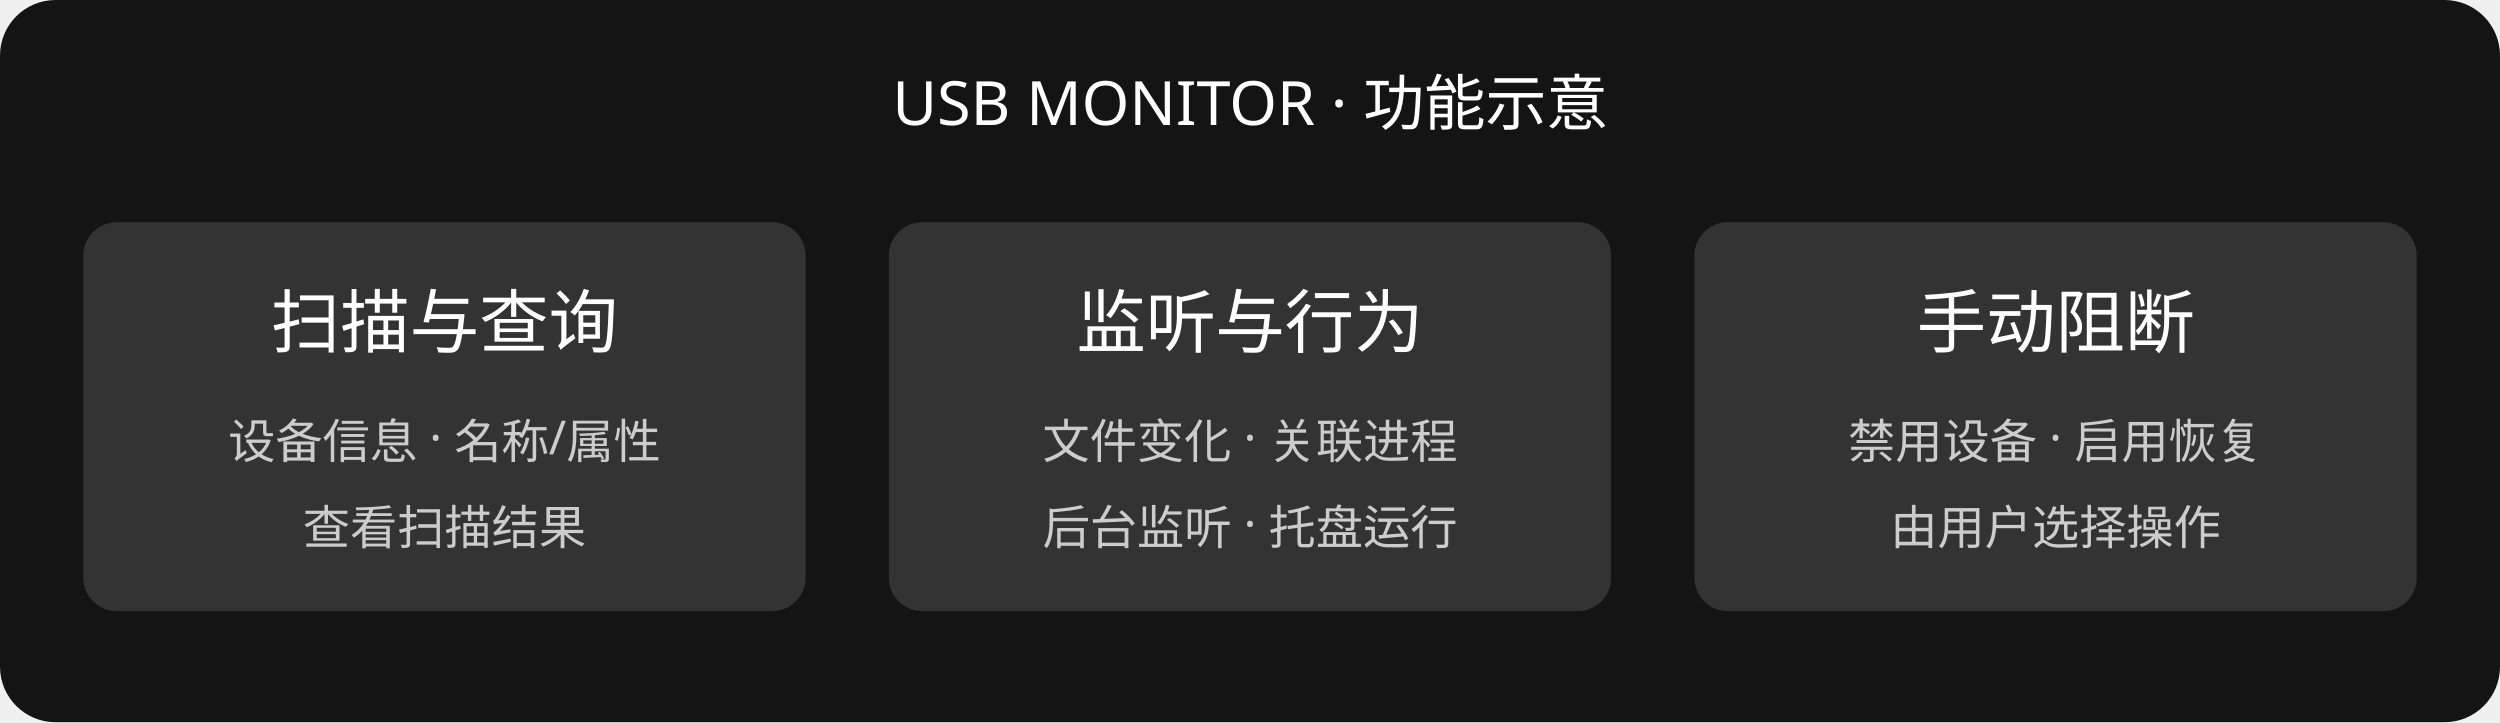
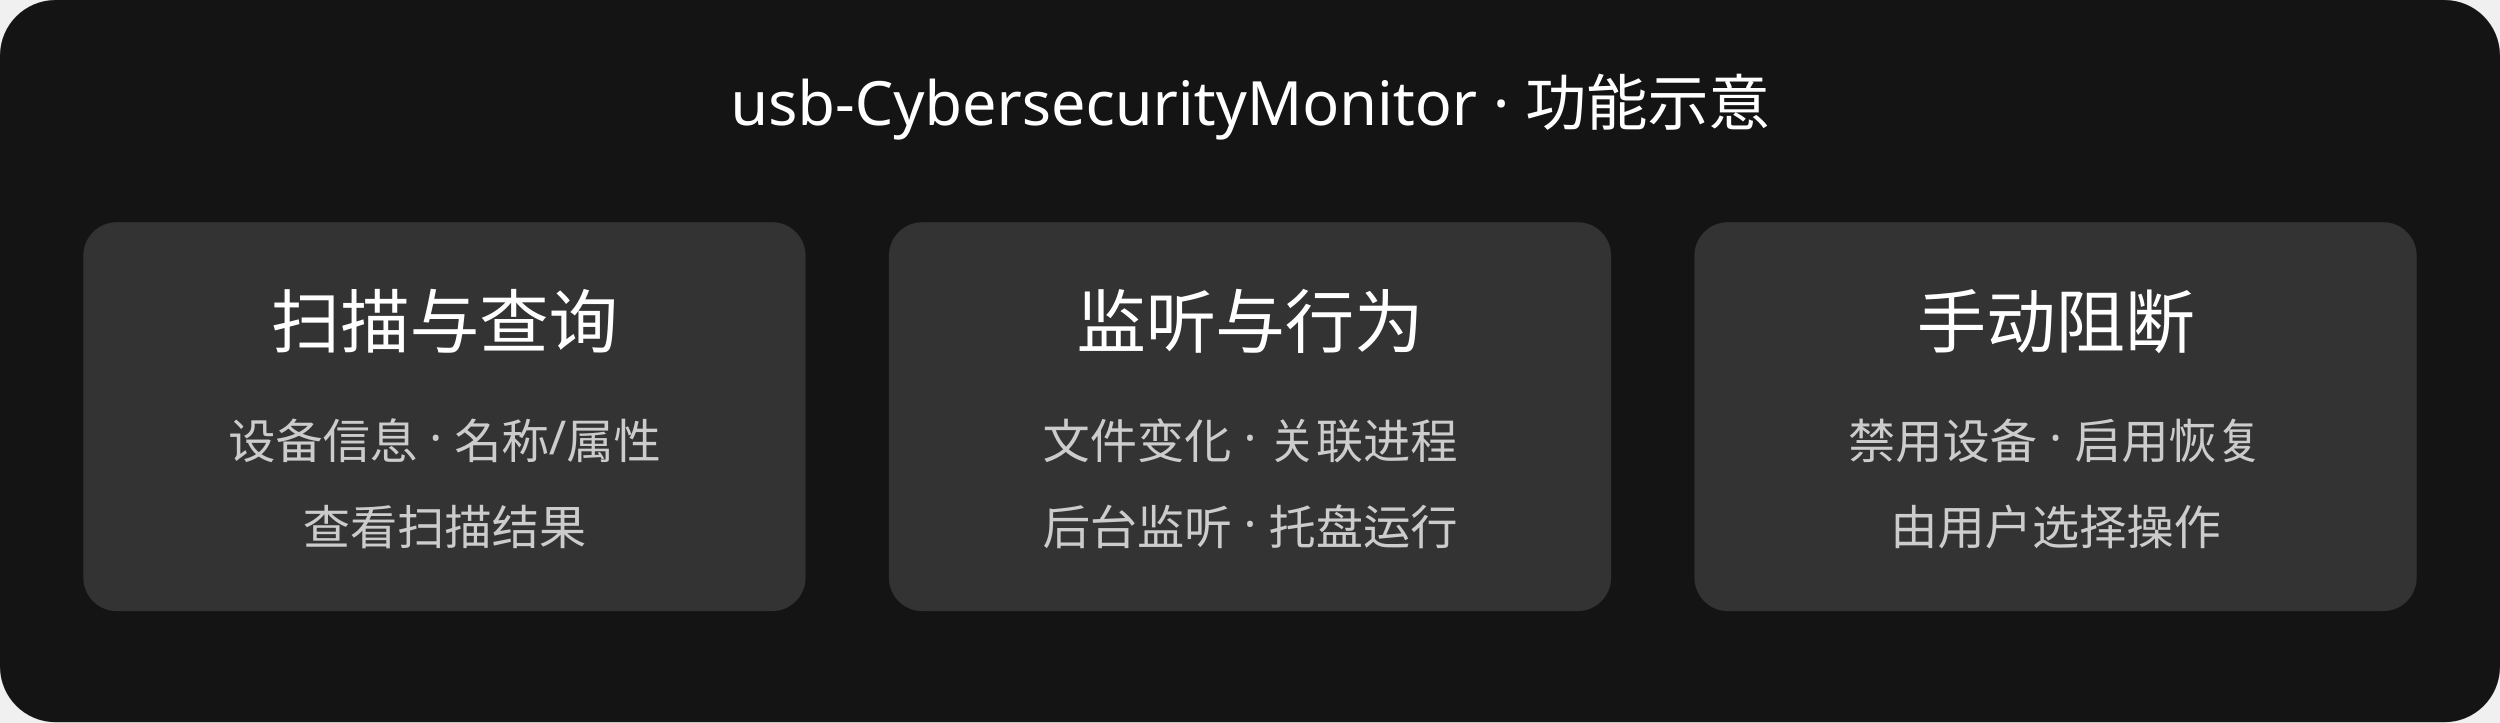
<svg xmlns="http://www.w3.org/2000/svg" width="900" height="260" viewBox="0 0 900 260">
  <rect width="900" height="260" rx="20" fill="#141414" />
-   <text x="450" y="45" text-anchor="middle" fill="#ffffff" font-size="22" font-family="Segoe UI,Microsoft YaHei,sans-serif">USB MONITOR · 功能示意</text>
+   <text x="450" y="45" text-anchor="middle" fill="#ffffff" font-size="22" font-family="Segoe UI,Microsoft YaHei,sans-serif">usb-CybersecurityMonitor · 功能示意</text>
  <g font-family="Segoe UI,Microsoft YaHei,sans-serif" text-anchor="middle">
    <rect x="30" y="80" width="260" height="140" rx="12" fill="#333333" />
    <rect x="320" y="80" width="260" height="140" rx="12" fill="#333333" />
    <rect x="610" y="80" width="260" height="140" rx="12" fill="#333333" />
    <g fill="#ffffff" font-size="25">
      <text x="160" y="125">扫描与查询</text>
      <text x="450" y="125">监听与行为</text>
      <text x="740" y="125">手动阻断</text>
    </g>
    <g fill="#cccccc" font-size="17">
      <text x="160" y="165">设备信息 · 名称/属性</text>
      <text x="450" y="165">文件变化 · 关联进程</text>
      <text x="740" y="165">禁用设备 · 启用恢复</text>
      <text x="160" y="196">查看扫描结果</text>
      <text x="450" y="196">后台监听 · 托盘运行</text>
      <text x="740" y="196">由用户选择操作</text>
    </g>
  </g>
</svg>
